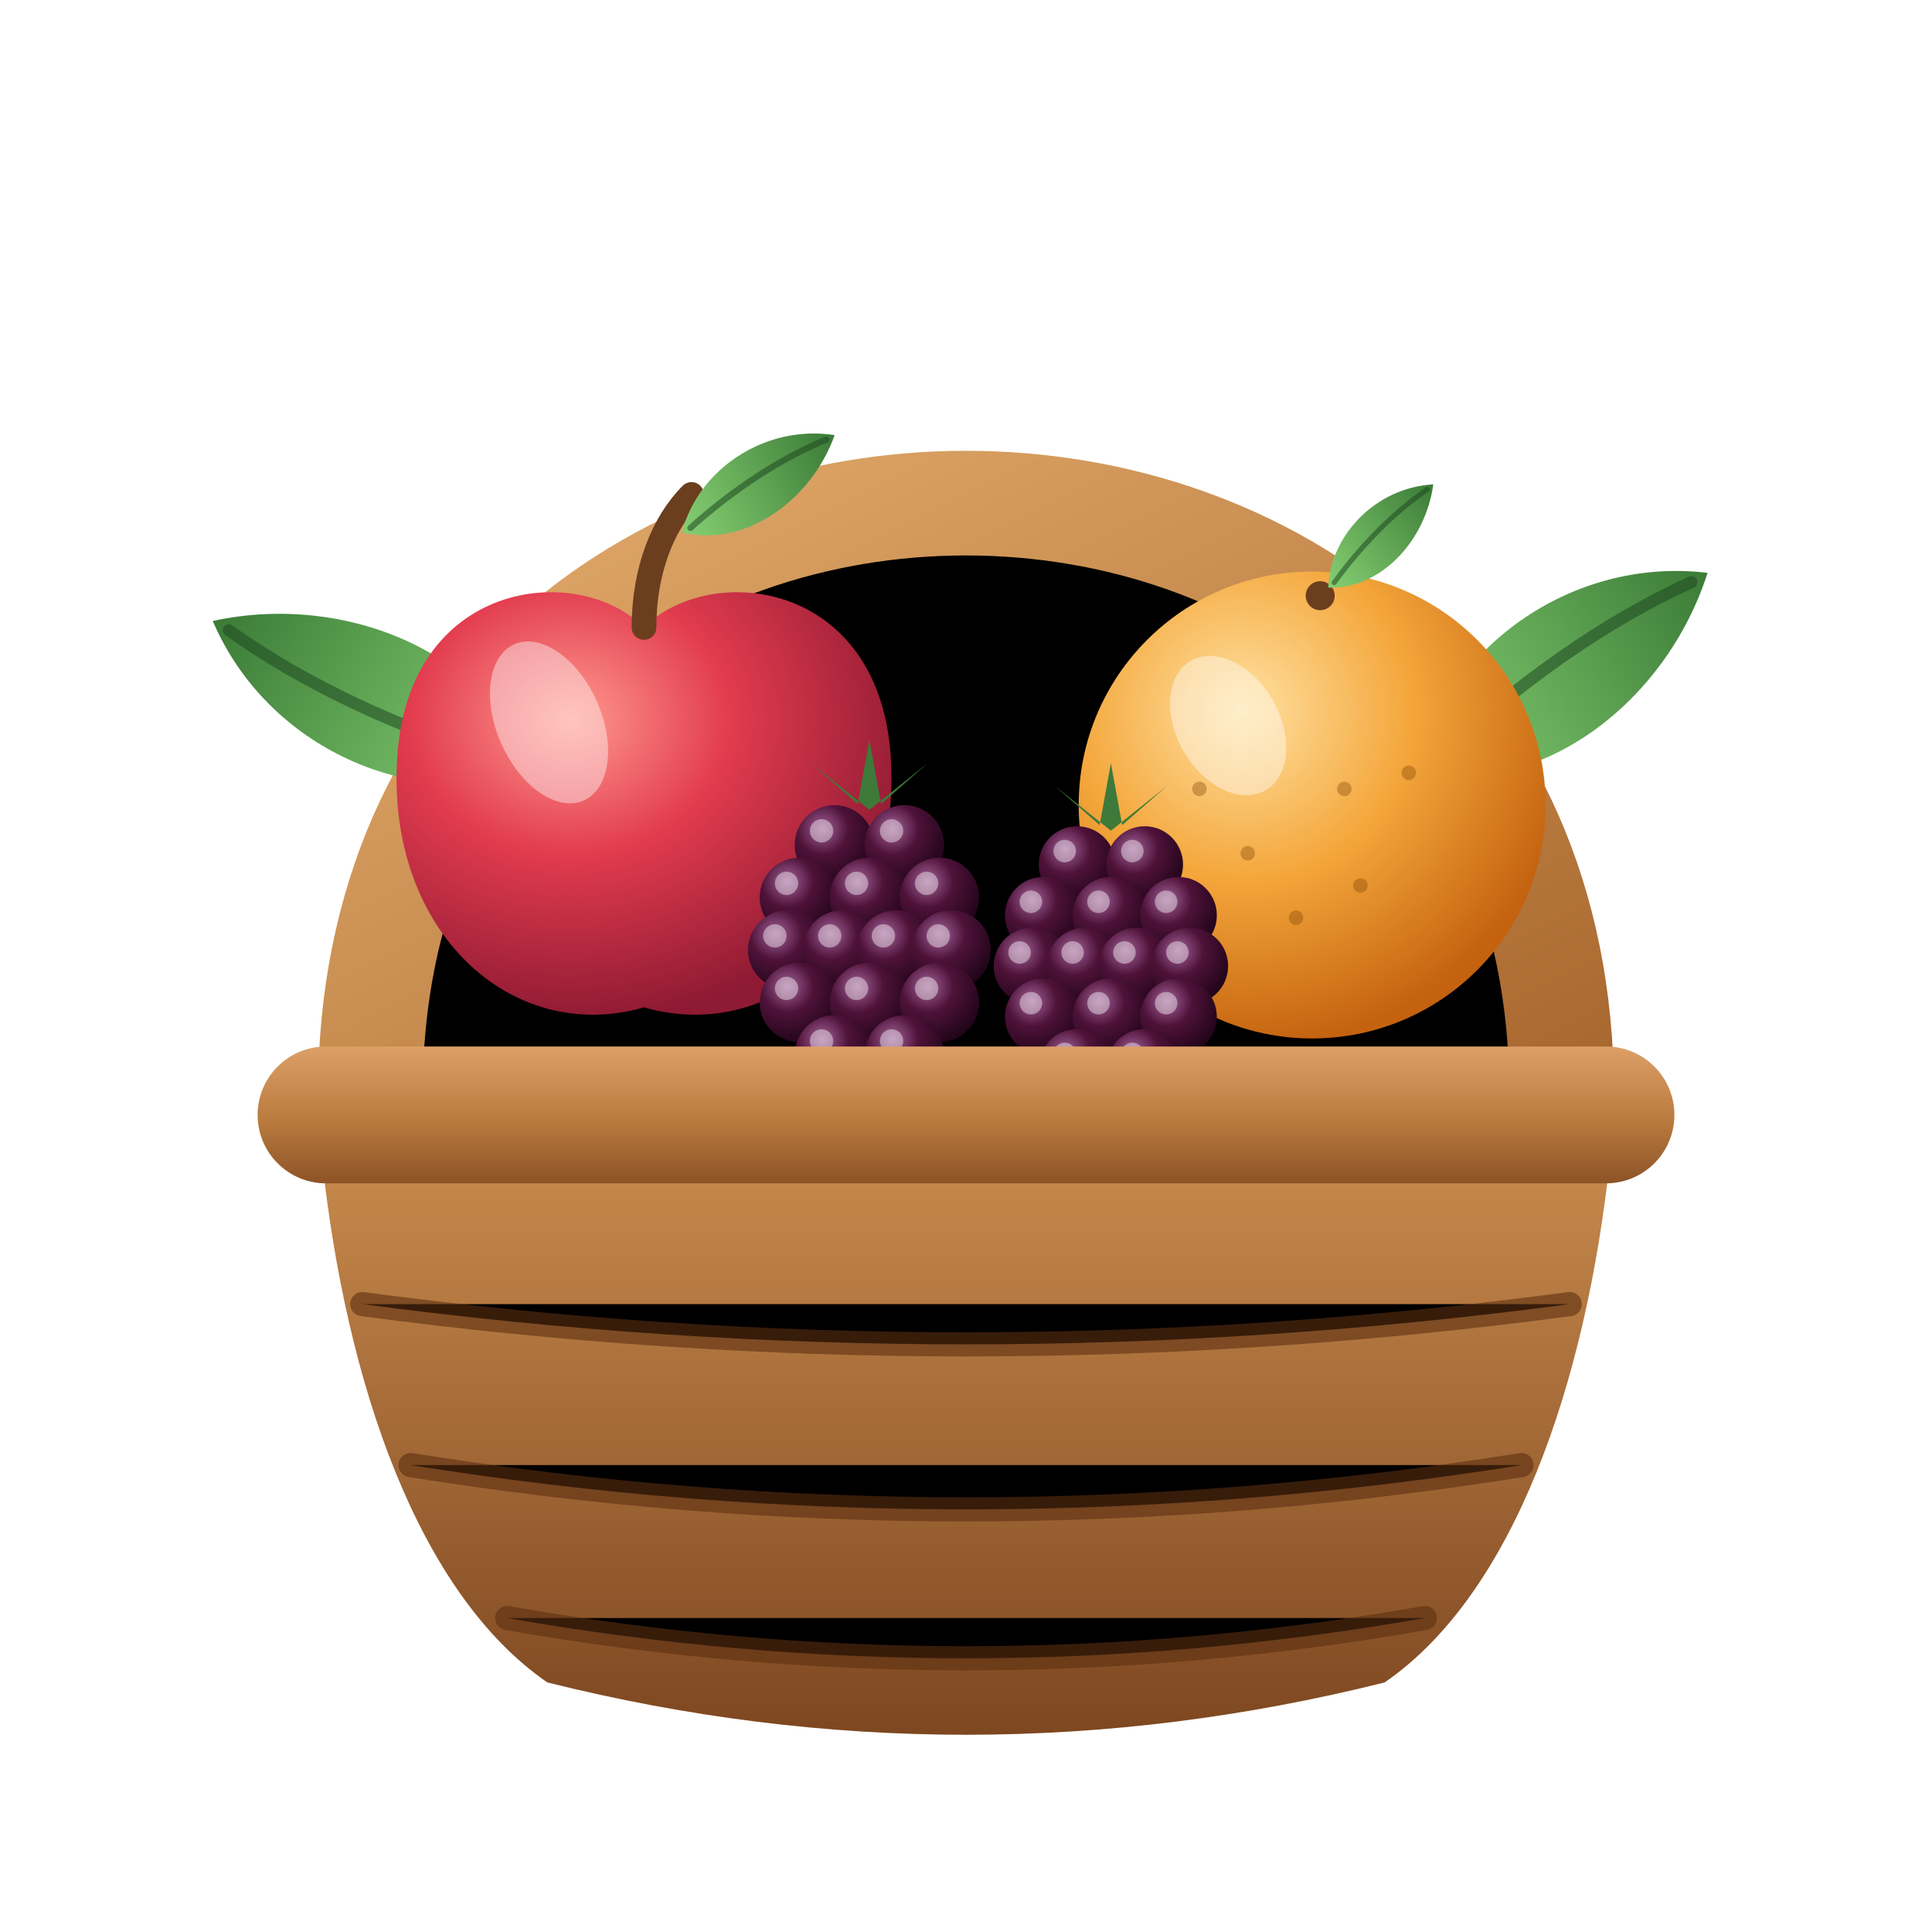
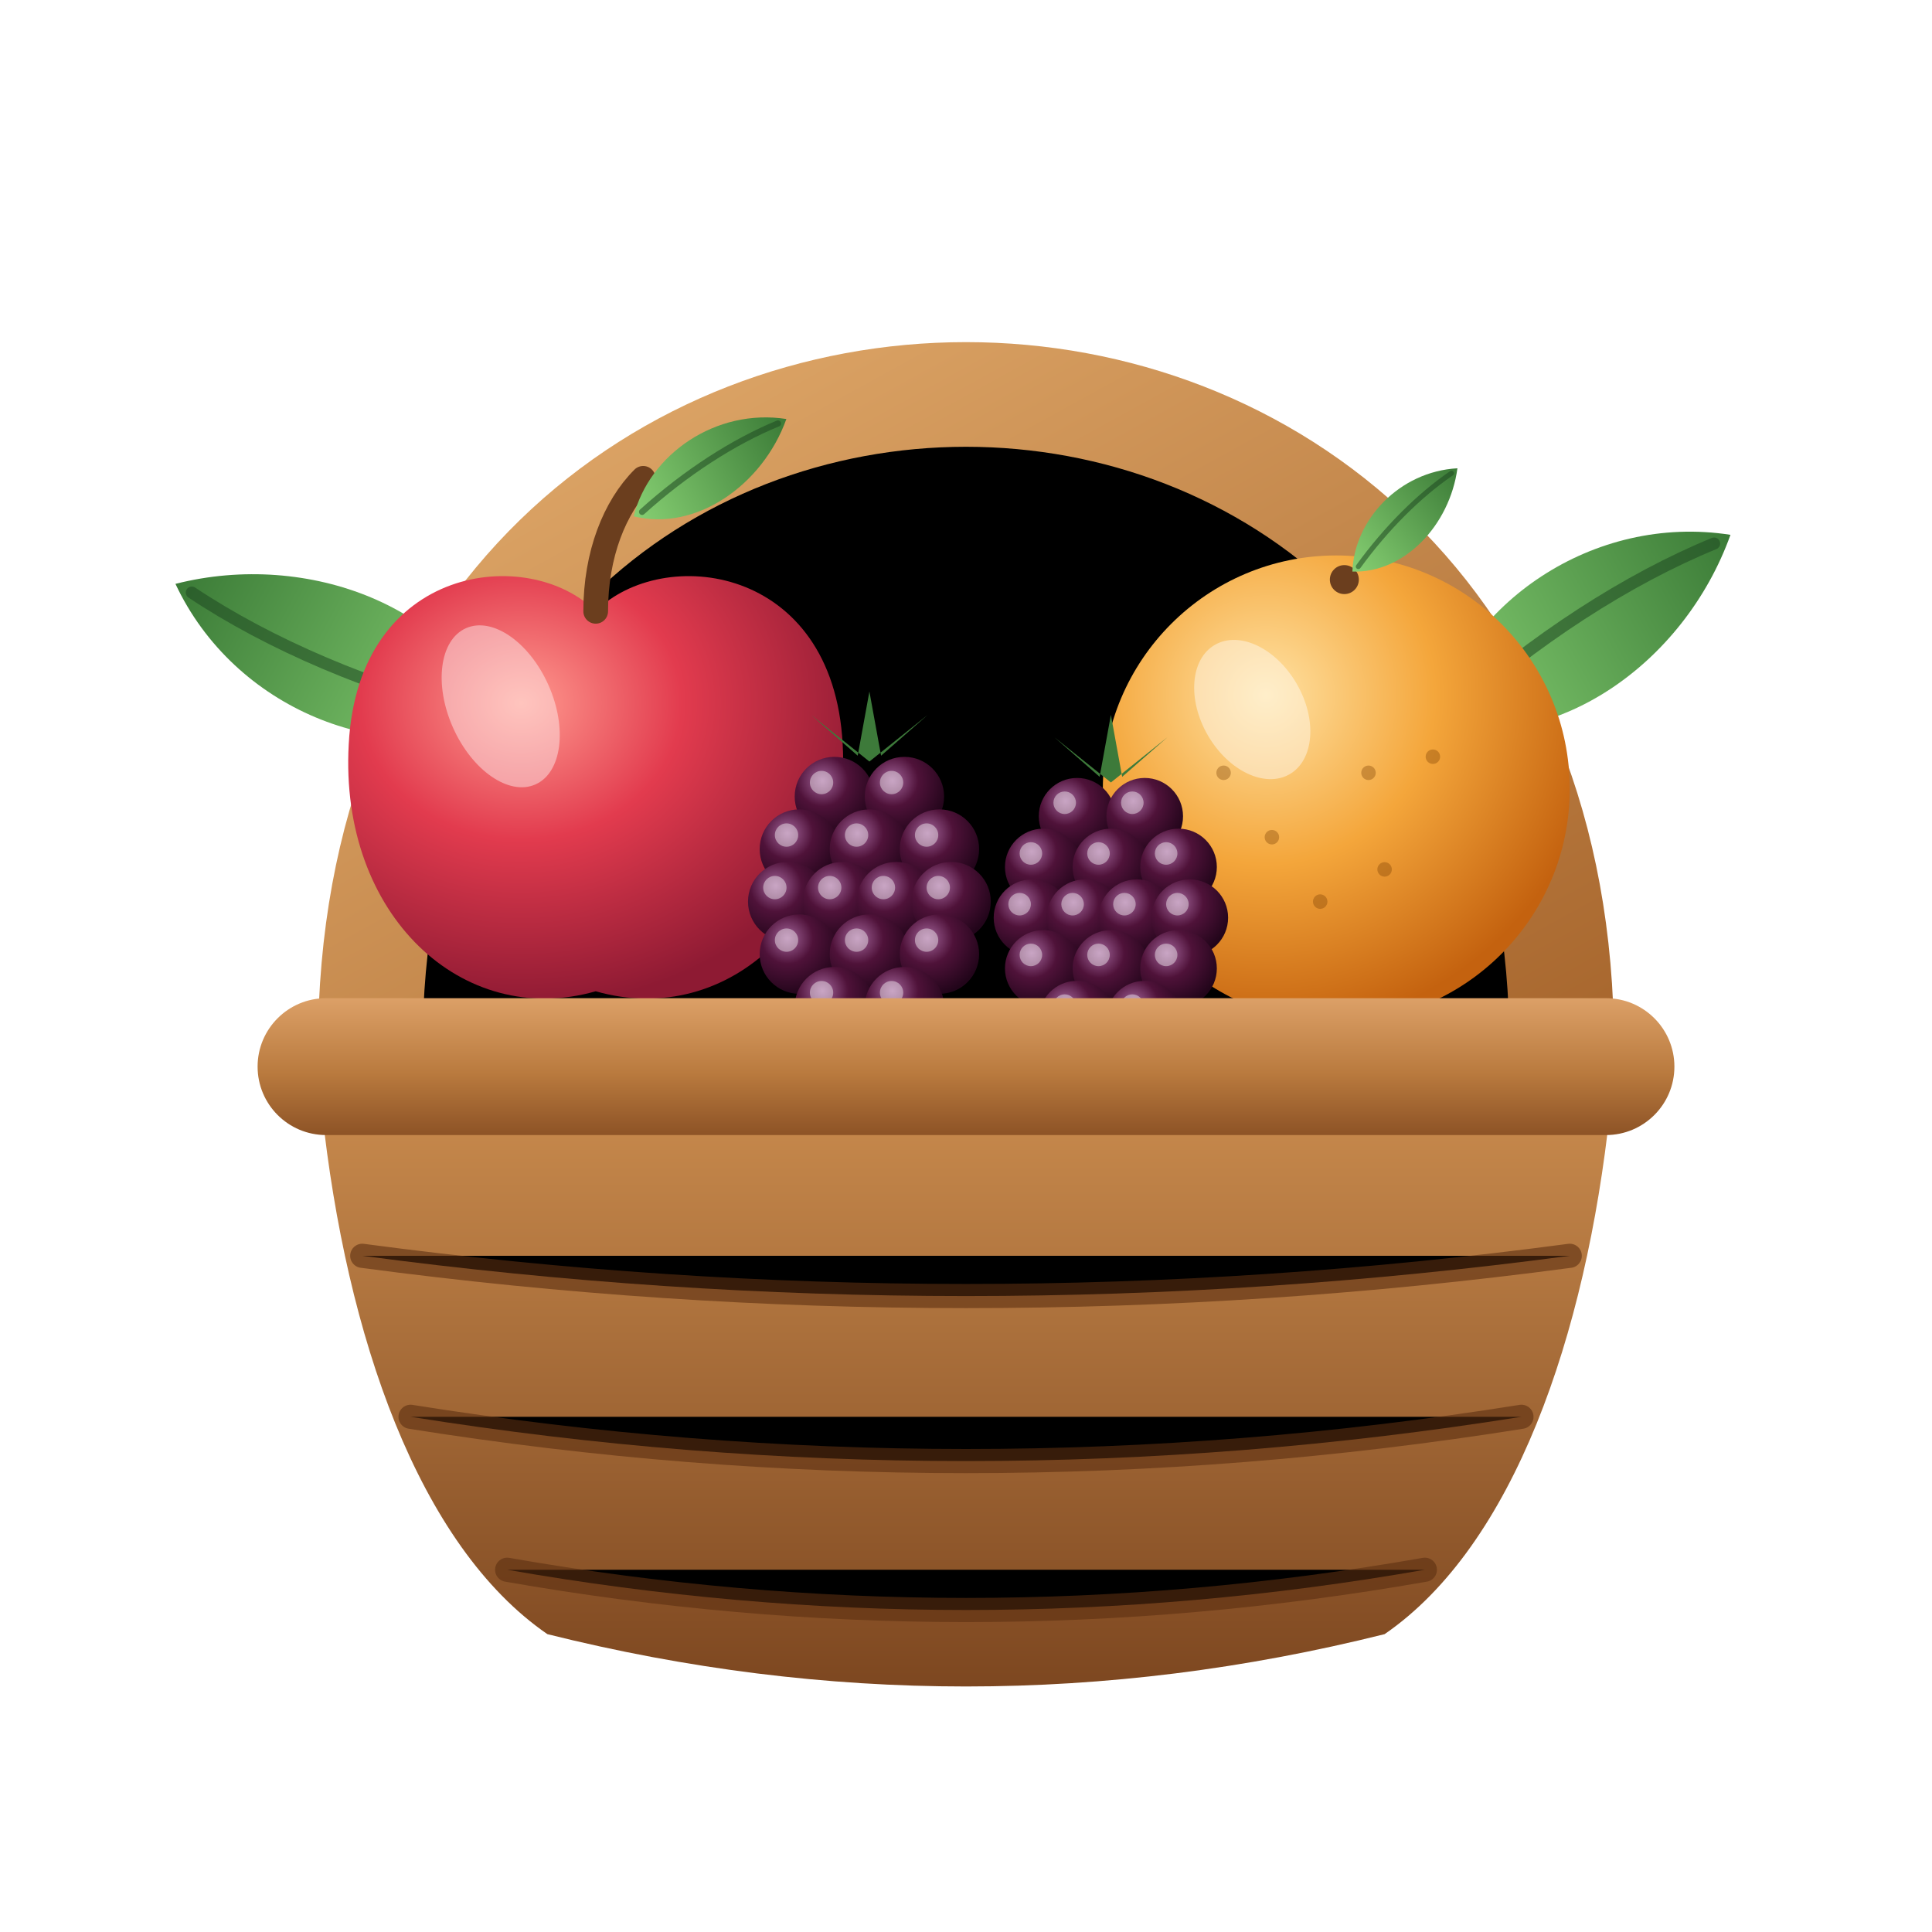
- <svg xmlns="http://www.w3.org/2000/svg" viewBox="0 -12 240 240" width="240" height="240">
+ <svg xmlns="http://www.w3.org/2000/svg" viewBox="0 -6 240 240" width="240" height="240">
  <defs>
-     <linearGradient id="spR0-asa" x1="0" y1="0" x2="1" y2="1">
+     <linearGradient id="spr0-asa" x1="0" y1="0" x2="1" y2="1">
      <stop offset="0" stop-color="#e2ab6c" />
      <stop offset="1" stop-color="#a8672e" />
    </linearGradient>
-     <linearGradient id="spR0-borde" x1="0" y1="0" x2="0" y2="1">
+     <linearGradient id="spr0-borde" x1="0" y1="0" x2="0" y2="1">
      <stop offset="0" stop-color="#dca067" />
      <stop offset="0.55" stop-color="#b97a3e" />
      <stop offset="1" stop-color="#8d5326" />
    </linearGradient>
-     <linearGradient id="spR0-cuerpo-g" x1="0" y1="0" x2="0" y2="1">
+     <linearGradient id="spr0-cuerpo-g" x1="0" y1="0" x2="0" y2="1">
      <stop offset="0" stop-color="#c7894c" />
      <stop offset="1" stop-color="#7d4720" />
    </linearGradient>
-     <linearGradient id="spR0-trenza" x1="0" y1="0" x2="0" y2="1">
+     <linearGradient id="spr0-trenza" x1="0" y1="0" x2="0" y2="1">
      <stop offset="0" stop-color="#ebbd83" />
      <stop offset="0.6" stop-color="#c98b4c" />
      <stop offset="1" stop-color="#a2622c" />
    </linearGradient>
-     <linearGradient id="spR0-hoja" x1="0" y1="0" x2="1" y2="0">
+     <linearGradient id="spr0-hoja" x1="0" y1="0" x2="1" y2="0">
      <stop offset="0" stop-color="#86cf72" />
      <stop offset="1" stop-color="#3b7b37" />
    </linearGradient>
-     <linearGradient id="spR0-sombraBorde" x1="0" y1="0" x2="0" y2="1">
+     <linearGradient id="spr0-sombraBorde" x1="0" y1="0" x2="0" y2="1">
      <stop offset="0" stop-color="rgba(50, 20, 5, 0.6)" />
      <stop offset="1" stop-color="rgba(50, 20, 5, 0)" />
    </linearGradient>
-     <linearGradient id="spR0-volumen" x1="0" y1="0" x2="1" y2="0">
+     <linearGradient id="spr0-volumen" x1="0" y1="0" x2="1" y2="0">
      <stop offset="0" stop-color="rgba(60, 25, 5, 0.5)" />
      <stop offset="0.22" stop-color="rgba(60, 25, 5, 0)" />
      <stop offset="0.78" stop-color="rgba(60, 25, 5, 0)" />
      <stop offset="1" stop-color="rgba(60, 25, 5, 0.55)" />
    </linearGradient>
-     <radialGradient id="spR0-manzana" cx="35%" cy="30%" r="72%">
+     <radialGradient id="spr0-manzana" cx="35%" cy="30%" r="72%">
      <stop offset="0" stop-color="#ff9a8f" />
      <stop offset="0.45" stop-color="#e23b4e" />
      <stop offset="1" stop-color="#8e1a33" />
    </radialGradient>
-     <radialGradient id="spR0-verde" cx="35%" cy="30%" r="72%">
+     <radialGradient id="spr0-verde" cx="35%" cy="30%" r="72%">
      <stop offset="0" stop-color="#effab0" />
      <stop offset="0.5" stop-color="#9ccc4f" />
      <stop offset="1" stop-color="#4e7f27" />
    </radialGradient>
-     <radialGradient id="spR0-naranja" cx="35%" cy="30%" r="72%">
+     <radialGradient id="spr0-naranja" cx="35%" cy="30%" r="72%">
      <stop offset="0" stop-color="#ffe2a3" />
      <stop offset="0.5" stop-color="#f4a63b" />
      <stop offset="1" stop-color="#c4620f" />
    </radialGradient>
-     <radialGradient id="spR0-fresa" cx="35%" cy="30%" r="72%">
+     <radialGradient id="spr0-fresa" cx="35%" cy="30%" r="72%">
      <stop offset="0" stop-color="#ff8f86" />
      <stop offset="0.5" stop-color="#e3283f" />
      <stop offset="1" stop-color="#97102c" />
    </radialGradient>
-     <radialGradient id="spR0-mora" cx="35%" cy="30%" r="72%">
+     <radialGradient id="spr0-mora" cx="35%" cy="30%" r="72%">
      <stop offset="0" stop-color="#a2649a" />
      <stop offset="0.45" stop-color="#4f1239" />
      <stop offset="1" stop-color="#22051a" />
    </radialGradient>
-     <radialGradient id="spR0-frambuesa" cx="35%" cy="30%" r="72%">
+     <radialGradient id="spr0-frambuesa" cx="35%" cy="30%" r="72%">
      <stop offset="0" stop-color="#ffb0c6" />
      <stop offset="0.5" stop-color="#d6457e" />
      <stop offset="1" stop-color="#8a1c4a" />
    </radialGradient>
-     <clipPath id="spR0-cuerpo">
+     <radialGradient id="spr0-uva" cx="35%" cy="30%" r="72%">
+       <stop offset="0" stop-color="#9f7fc4" />
+       <stop offset="0.45" stop-color="#53308c" />
+       <stop offset="1" stop-color="#2a1050" />
+     </radialGradient>
+     <radialGradient id="spr0-pera" cx="35%" cy="30%" r="72%">
+       <stop offset="0" stop-color="#f4f7a8" />
+       <stop offset="0.5" stop-color="#c3d858" />
+       <stop offset="1" stop-color="#7d9a2c" />
+     </radialGradient>
+     <linearGradient id="spr0-platano" x1="0" y1="0" x2="0.3" y2="1">
+       <stop offset="0" stop-color="#ffe9a0" />
+       <stop offset="0.5" stop-color="#f6cc4a" />
+       <stop offset="1" stop-color="#d79a12" />
+     </linearGradient>
+     <linearGradient id="spr0-penacho" x1="0" y1="0" x2="0.4" y2="1">
+       <stop offset="0" stop-color="#7fc96a" />
+       <stop offset="1" stop-color="#2f6b32" />
+     </linearGradient>
+     <clipPath id="spr0-cuerpo">
      <path d="M40 132 L200 132 C 197 160 188 186 172 197 Q 120 210 68 197 C 52 186 43 160 40 132 Z" />
    </clipPath>
  </defs>
-   <path d="M46 124 C 46 26, 194 26, 194 124" stroke="url(#spR0-asa)" stroke-width="13" stroke-linecap="round" />
-   <g transform="translate(66 84) rotate(-150) scale(1.15)">
-     <path d="M0 0 C 9 -10 26 -12 38 -3 C 27 7 10 9 0 0 Z" fill="url(#spR0-hoja)" />
+   <g transform="translate(62 84) rotate(-152) scale(1.15)">
+     <path d="M0 0 C 9 -10 26 -12 38 -3 C 27 7 10 9 0 0 Z" fill="url(#spr0-hoja)" />
    <path d="M2 0 C 14 -3 26 -4 36 -3" stroke="rgba(30, 72, 34, 0.55)" stroke-width="1.3" fill="none" stroke-linecap="round" />
  </g>
-   <g transform="translate(176 84) rotate(-30) scale(1.15)">
-     <path d="M0 0 C 9 -10 26 -12 38 -3 C 27 7 10 9 0 0 Z" fill="url(#spR0-hoja)" />
+   <g transform="translate(178 84) rotate(-28) scale(1.15)">
+     <path d="M0 0 C 9 -10 26 -12 38 -3 C 27 7 10 9 0 0 Z" fill="url(#spr0-hoja)" />
    <path d="M2 0 C 14 -3 26 -4 36 -3" stroke="rgba(30, 72, 34, 0.55)" stroke-width="1.3" fill="none" stroke-linecap="round" />
  </g>
-   <g transform="translate(80 86) scale(1.18)">
-     <path d="M0 -17 C 7 -24 25 -22 26 -3 C 27 15 14 27 0 23 C -14 27 -27 15 -26 -3 C -25 -22 -7 -24 0 -17 Z" fill="url(#spR0-manzana)" />
+   <path d="M46 124 C 46 16, 194 16, 194 124" stroke="url(#spr0-asa)" stroke-width="13" stroke-linecap="round" />
+   <g transform="translate(74 90) scale(1.18)">
+     <path d="M0 -17 C 7 -24 25 -22 26 -3 C 27 15 14 27 0 23 C -14 27 -27 15 -26 -3 C -25 -22 -7 -24 0 -17 Z" fill="url(#spr0-manzana)" />
    <path d="M0 -17 C 0 -23 2 -28 5 -31" stroke="#6b3e1e" stroke-width="2.6" stroke-linecap="round" fill="none" />
    <g transform="translate(4 -27) rotate(-28) scale(0.5)">
-       <path d="M0 0 C 9 -10 26 -12 38 -3 C 27 7 10 9 0 0 Z" fill="url(#spR0-hoja)" />
+       <path d="M0 0 C 9 -10 26 -12 38 -3 C 27 7 10 9 0 0 Z" fill="url(#spr0-hoja)" />
      <path d="M2 0 C 14 -3 26 -4 36 -3" stroke="rgba(30, 72, 34, 0.55)" stroke-width="1.3" fill="none" stroke-linecap="round" />
    </g>
    <ellipse cx="-10" cy="-7" rx="5.5" ry="9" transform="rotate(-24 -10 -7)" fill="rgba(255, 255, 255, 0.42)" />
  </g>
-   <g transform="translate(163 88)">
-     <circle r="29" fill="url(#spR0-naranja)" />
+   <g transform="translate(166 92)">
+     <circle r="29" fill="url(#spr0-naranja)" />
    <circle cx="-8" cy="6" r="0.9" fill="rgba(120, 60, 0, 0.35)" />
    <circle cx="6" cy="10" r="0.9" fill="rgba(120, 60, 0, 0.35)" />
    <circle cx="12" cy="-4" r="0.9" fill="rgba(120, 60, 0, 0.35)" />
    <circle cx="-2" cy="14" r="0.9" fill="rgba(120, 60, 0, 0.35)" />
    <circle cx="-14" cy="-2" r="0.9" fill="rgba(120, 60, 0, 0.35)" />
    <circle cx="4" cy="-2" r="0.9" fill="rgba(120, 60, 0, 0.35)" />
    <ellipse cx="-10.44" cy="-9.86" rx="6.38" ry="9.28" transform="rotate(-30 -10.44 -9.86)" fill="rgba(255, 255, 255, 0.42)" />
    <circle cx="1" cy="-26" r="1.8" fill="#6b3e1e" />
    <g transform="translate(2 -27) rotate(-40) scale(0.48)">
-       <path d="M0 0 C 9 -10 26 -12 38 -3 C 27 7 10 9 0 0 Z" fill="url(#spR0-hoja)" />
+       <path d="M0 0 C 9 -10 26 -12 38 -3 C 27 7 10 9 0 0 Z" fill="url(#spr0-hoja)" />
      <path d="M2 0 C 14 -3 26 -4 36 -3" stroke="rgba(30, 72, 34, 0.55)" stroke-width="1.3" fill="none" stroke-linecap="round" />
    </g>
  </g>
  <g transform="translate(108 106) scale(1.45)">
    <path d="M0 -12 L -5 -16 L -1 -12.5 L 0 -18 L 1 -12.5 L 5 -16 Z" fill="#3d7a3a" />
    <g>
-       <circle cx="-3" cy="-9" r="3.4" fill="url(#spR0-mora)" />
+       <circle cx="-3" cy="-9" r="3.4" fill="url(#spr0-mora)" />
      <circle cx="-4.1" cy="-10.2" r="1" fill="rgba(255, 255, 255, 0.42)" />
    </g>
    <g>
-       <circle cx="3" cy="-9" r="3.4" fill="url(#spR0-mora)" />
+       <circle cx="3" cy="-9" r="3.4" fill="url(#spr0-mora)" />
      <circle cx="1.9" cy="-10.2" r="1" fill="rgba(255, 255, 255, 0.42)" />
    </g>
    <g>
-       <circle cx="-6" cy="-4.5" r="3.4" fill="url(#spR0-mora)" />
+       <circle cx="-6" cy="-4.5" r="3.4" fill="url(#spr0-mora)" />
      <circle cx="-7.1" cy="-5.7" r="1" fill="rgba(255, 255, 255, 0.42)" />
    </g>
    <g>
-       <circle cx="0" cy="-4.5" r="3.4" fill="url(#spR0-mora)" />
+       <circle cx="0" cy="-4.5" r="3.4" fill="url(#spr0-mora)" />
      <circle cx="-1.1" cy="-5.7" r="1" fill="rgba(255, 255, 255, 0.42)" />
    </g>
    <g>
-       <circle cx="6" cy="-4.5" r="3.4" fill="url(#spR0-mora)" />
+       <circle cx="6" cy="-4.5" r="3.4" fill="url(#spr0-mora)" />
      <circle cx="4.9" cy="-5.7" r="1" fill="rgba(255, 255, 255, 0.42)" />
    </g>
    <g>
-       <circle cx="-7" cy="0" r="3.4" fill="url(#spR0-mora)" />
+       <circle cx="-7" cy="0" r="3.4" fill="url(#spr0-mora)" />
      <circle cx="-8.1" cy="-1.2" r="1" fill="rgba(255, 255, 255, 0.42)" />
    </g>
    <g>
-       <circle cx="-2.3" cy="0" r="3.4" fill="url(#spR0-mora)" />
+       <circle cx="-2.3" cy="0" r="3.4" fill="url(#spr0-mora)" />
      <circle cx="-3.4" cy="-1.2" r="1" fill="rgba(255, 255, 255, 0.42)" />
    </g>
    <g>
-       <circle cx="2.3" cy="0" r="3.4" fill="url(#spR0-mora)" />
+       <circle cx="2.3" cy="0" r="3.4" fill="url(#spr0-mora)" />
      <circle cx="1.2" cy="-1.2" r="1" fill="rgba(255, 255, 255, 0.42)" />
    </g>
    <g>
-       <circle cx="7" cy="0" r="3.4" fill="url(#spR0-mora)" />
+       <circle cx="7" cy="0" r="3.4" fill="url(#spr0-mora)" />
      <circle cx="5.9" cy="-1.2" r="1" fill="rgba(255, 255, 255, 0.42)" />
    </g>
    <g>
-       <circle cx="-6" cy="4.5" r="3.4" fill="url(#spR0-mora)" />
+       <circle cx="-6" cy="4.5" r="3.4" fill="url(#spr0-mora)" />
      <circle cx="-7.1" cy="3.3" r="1" fill="rgba(255, 255, 255, 0.42)" />
    </g>
    <g>
-       <circle cx="0" cy="4.5" r="3.4" fill="url(#spR0-mora)" />
+       <circle cx="0" cy="4.5" r="3.4" fill="url(#spr0-mora)" />
      <circle cx="-1.1" cy="3.3" r="1" fill="rgba(255, 255, 255, 0.42)" />
    </g>
    <g>
-       <circle cx="6" cy="4.5" r="3.4" fill="url(#spR0-mora)" />
+       <circle cx="6" cy="4.5" r="3.4" fill="url(#spr0-mora)" />
      <circle cx="4.9" cy="3.3" r="1" fill="rgba(255, 255, 255, 0.42)" />
    </g>
    <g>
-       <circle cx="-3" cy="9" r="3.4" fill="url(#spR0-mora)" />
+       <circle cx="-3" cy="9" r="3.4" fill="url(#spr0-mora)" />
      <circle cx="-4.1" cy="7.8" r="1" fill="rgba(255, 255, 255, 0.42)" />
    </g>
    <g>
-       <circle cx="3" cy="9" r="3.4" fill="url(#spR0-mora)" />
+       <circle cx="3" cy="9" r="3.4" fill="url(#spr0-mora)" />
      <circle cx="1.9" cy="7.8" r="1" fill="rgba(255, 255, 255, 0.42)" />
    </g>
    <g>
-       <circle cx="0" cy="12.5" r="3.4" fill="url(#spR0-mora)" />
+       <circle cx="0" cy="12.5" r="3.4" fill="url(#spr0-mora)" />
      <circle cx="-1.1" cy="11.3" r="1" fill="rgba(255, 255, 255, 0.42)" />
    </g>
  </g>
  <g transform="translate(138 108) scale(1.4)">
    <path d="M0 -12 L -5 -16 L -1 -12.5 L 0 -18 L 1 -12.5 L 5 -16 Z" fill="#3d7a3a" />
    <g>
-       <circle cx="-3" cy="-9" r="3.4" fill="url(#spR0-mora)" />
+       <circle cx="-3" cy="-9" r="3.4" fill="url(#spr0-mora)" />
      <circle cx="-4.1" cy="-10.2" r="1" fill="rgba(255, 255, 255, 0.42)" />
    </g>
    <g>
-       <circle cx="3" cy="-9" r="3.4" fill="url(#spR0-mora)" />
+       <circle cx="3" cy="-9" r="3.4" fill="url(#spr0-mora)" />
      <circle cx="1.9" cy="-10.2" r="1" fill="rgba(255, 255, 255, 0.42)" />
    </g>
    <g>
-       <circle cx="-6" cy="-4.5" r="3.4" fill="url(#spR0-mora)" />
+       <circle cx="-6" cy="-4.5" r="3.4" fill="url(#spr0-mora)" />
      <circle cx="-7.1" cy="-5.7" r="1" fill="rgba(255, 255, 255, 0.42)" />
    </g>
    <g>
-       <circle cx="0" cy="-4.5" r="3.4" fill="url(#spR0-mora)" />
+       <circle cx="0" cy="-4.5" r="3.4" fill="url(#spr0-mora)" />
      <circle cx="-1.1" cy="-5.7" r="1" fill="rgba(255, 255, 255, 0.42)" />
    </g>
    <g>
-       <circle cx="6" cy="-4.5" r="3.4" fill="url(#spR0-mora)" />
+       <circle cx="6" cy="-4.5" r="3.4" fill="url(#spr0-mora)" />
      <circle cx="4.9" cy="-5.7" r="1" fill="rgba(255, 255, 255, 0.42)" />
    </g>
    <g>
-       <circle cx="-7" cy="0" r="3.4" fill="url(#spR0-mora)" />
+       <circle cx="-7" cy="0" r="3.4" fill="url(#spr0-mora)" />
      <circle cx="-8.1" cy="-1.2" r="1" fill="rgba(255, 255, 255, 0.42)" />
    </g>
    <g>
-       <circle cx="-2.3" cy="0" r="3.4" fill="url(#spR0-mora)" />
+       <circle cx="-2.3" cy="0" r="3.4" fill="url(#spr0-mora)" />
      <circle cx="-3.4" cy="-1.2" r="1" fill="rgba(255, 255, 255, 0.42)" />
    </g>
    <g>
-       <circle cx="2.3" cy="0" r="3.4" fill="url(#spR0-mora)" />
+       <circle cx="2.3" cy="0" r="3.4" fill="url(#spr0-mora)" />
      <circle cx="1.2" cy="-1.2" r="1" fill="rgba(255, 255, 255, 0.42)" />
    </g>
    <g>
-       <circle cx="7" cy="0" r="3.4" fill="url(#spR0-mora)" />
+       <circle cx="7" cy="0" r="3.4" fill="url(#spr0-mora)" />
      <circle cx="5.9" cy="-1.2" r="1" fill="rgba(255, 255, 255, 0.42)" />
    </g>
    <g>
-       <circle cx="-6" cy="4.5" r="3.4" fill="url(#spR0-mora)" />
+       <circle cx="-6" cy="4.5" r="3.4" fill="url(#spr0-mora)" />
      <circle cx="-7.1" cy="3.3" r="1" fill="rgba(255, 255, 255, 0.42)" />
    </g>
    <g>
-       <circle cx="0" cy="4.5" r="3.4" fill="url(#spR0-mora)" />
+       <circle cx="0" cy="4.5" r="3.4" fill="url(#spr0-mora)" />
      <circle cx="-1.1" cy="3.3" r="1" fill="rgba(255, 255, 255, 0.42)" />
    </g>
    <g>
-       <circle cx="6" cy="4.5" r="3.4" fill="url(#spR0-mora)" />
+       <circle cx="6" cy="4.5" r="3.4" fill="url(#spr0-mora)" />
      <circle cx="4.9" cy="3.3" r="1" fill="rgba(255, 255, 255, 0.42)" />
    </g>
    <g>
-       <circle cx="-3" cy="9" r="3.4" fill="url(#spR0-mora)" />
+       <circle cx="-3" cy="9" r="3.4" fill="url(#spr0-mora)" />
      <circle cx="-4.1" cy="7.8" r="1" fill="rgba(255, 255, 255, 0.42)" />
    </g>
    <g>
-       <circle cx="3" cy="9" r="3.4" fill="url(#spR0-mora)" />
+       <circle cx="3" cy="9" r="3.4" fill="url(#spr0-mora)" />
      <circle cx="1.9" cy="7.8" r="1" fill="rgba(255, 255, 255, 0.42)" />
    </g>
    <g>
-       <circle cx="0" cy="12.5" r="3.4" fill="url(#spR0-mora)" />
+       <circle cx="0" cy="12.5" r="3.4" fill="url(#spr0-mora)" />
      <circle cx="-1.1" cy="11.3" r="1" fill="rgba(255, 255, 255, 0.42)" />
    </g>
  </g>
-   <path d="M40 132 L200 132 C 197 160 188 186 172 197 Q 120 210 68 197 C 52 186 43 160 40 132 Z" fill="url(#spR0-cuerpo-g)" opacity="1" />
+   <path d="M40 132 L200 132 C 197 160 188 186 172 197 Q 120 210 68 197 C 52 186 43 160 40 132 Z" fill="url(#spr0-cuerpo-g)" opacity="1" />
  <g stroke="rgba(92, 48, 18, 0.6)" stroke-width="3" stroke-linecap="round" opacity="1">
    <path d="M45 150 Q 120 160 195 150" />
    <path d="M51 170 Q 120 181 189 170" />
    <path d="M63 189 Q 120 199 177 189" />
  </g>
-   <rect x="32" y="118" width="176" height="17" rx="8.5" fill="url(#spR0-borde)" />
+   <rect x="32" y="118" width="176" height="17" rx="8.5" fill="url(#spr0-borde)" />
</svg>
